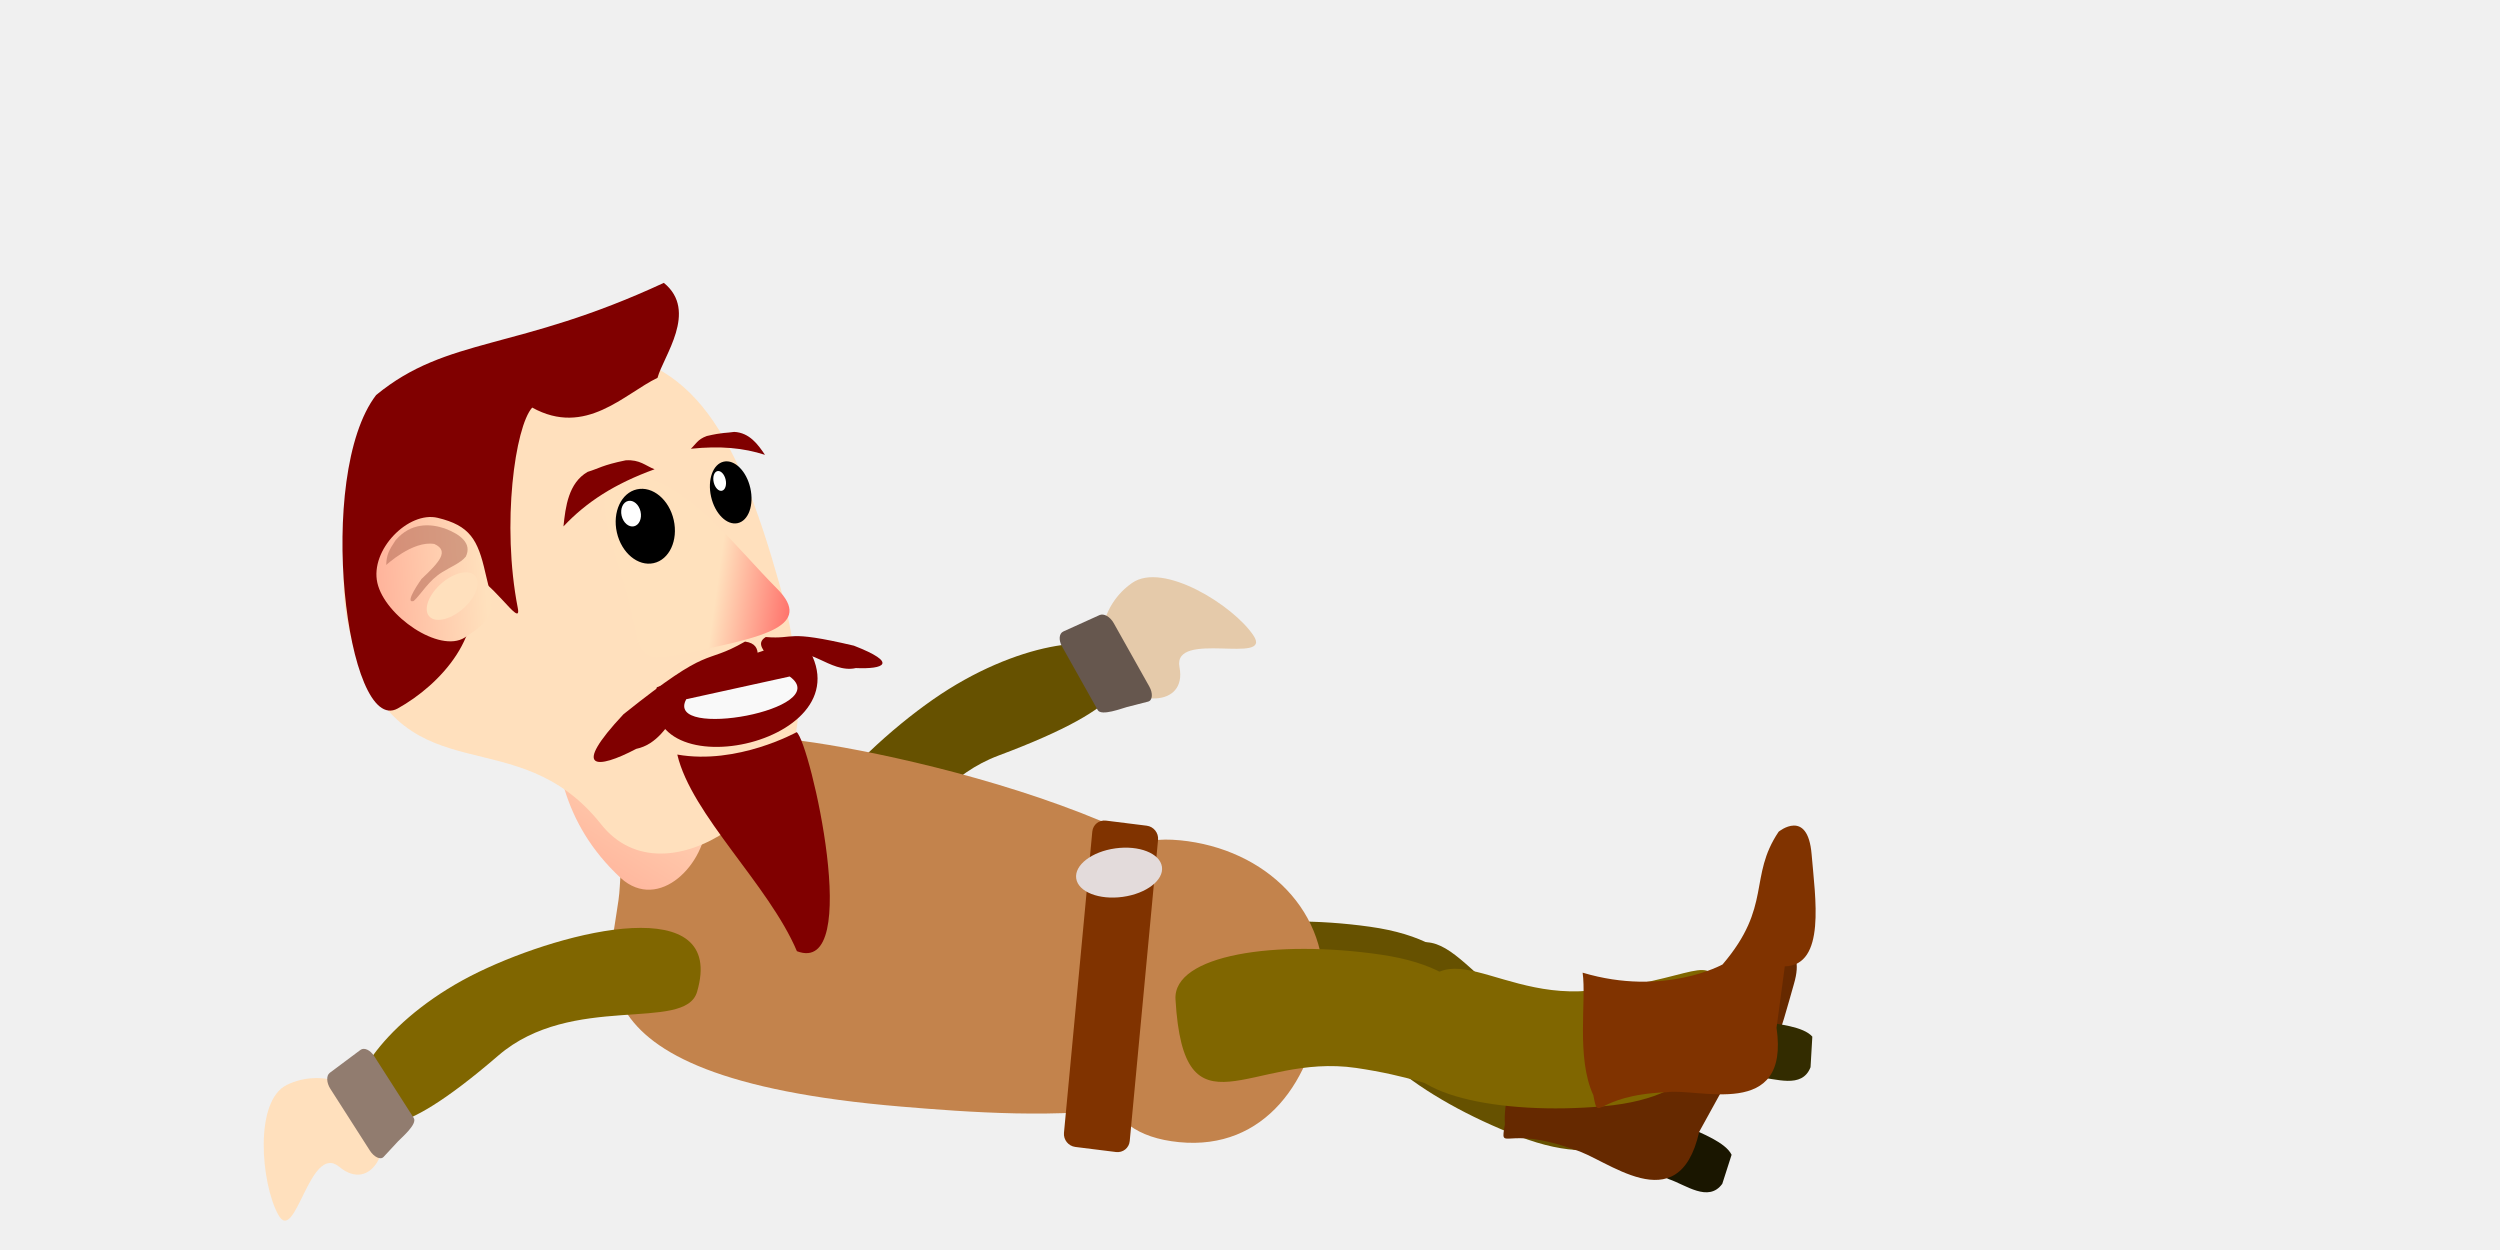
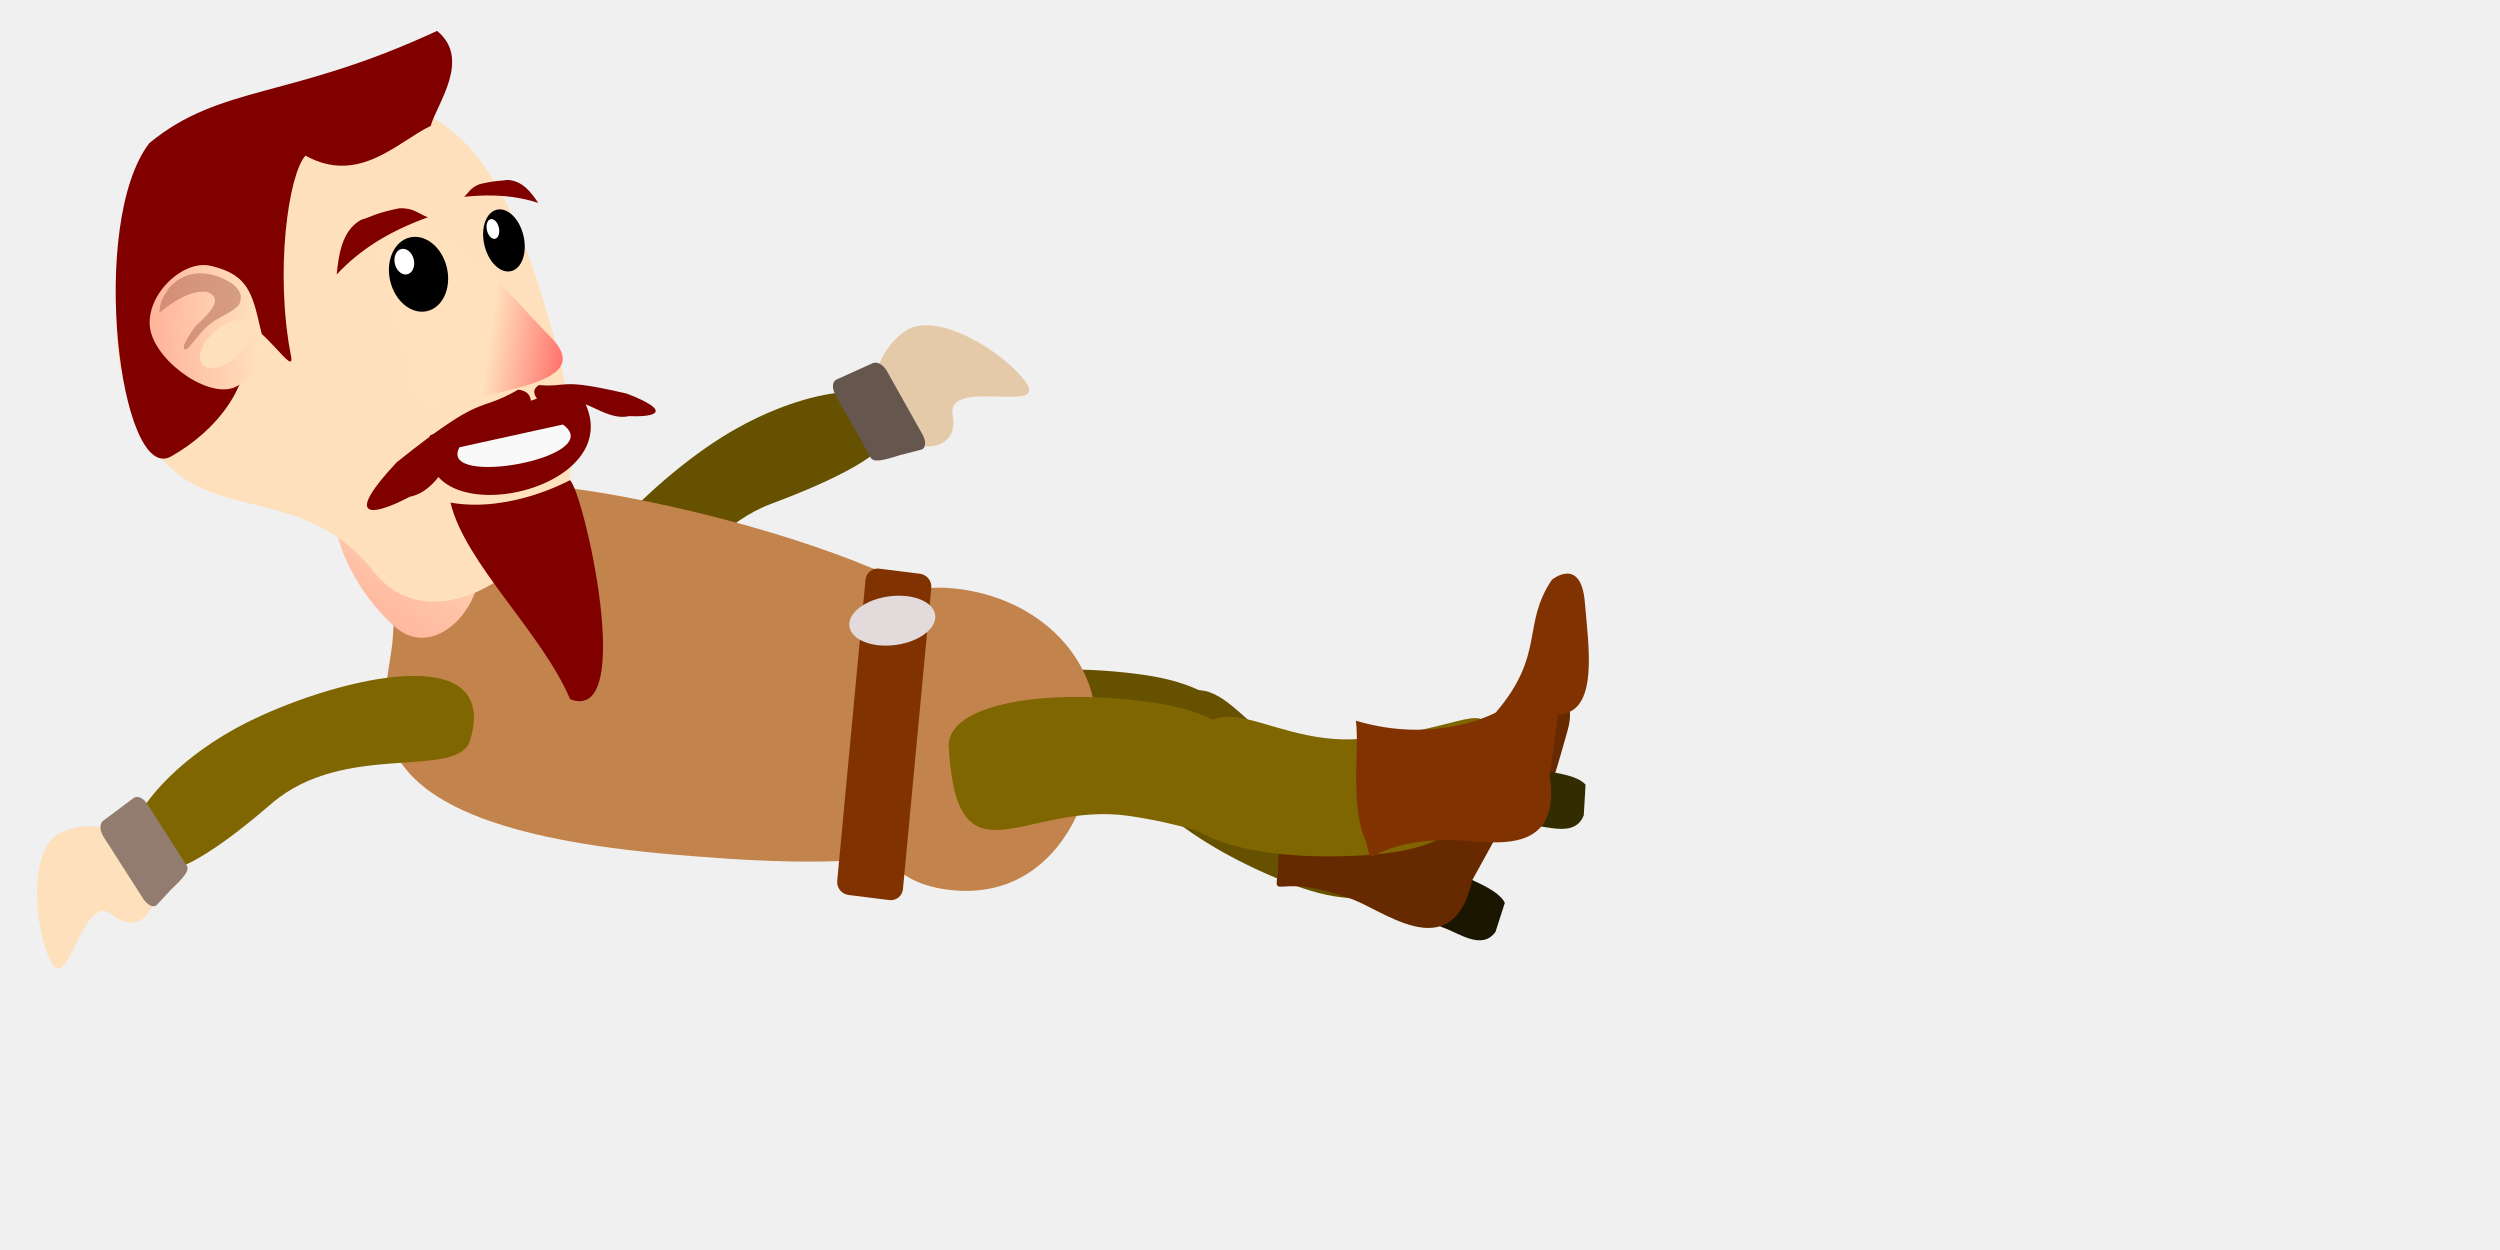
<svg xmlns="http://www.w3.org/2000/svg" xmlns:xlink="http://www.w3.org/1999/xlink" width="128" height="64" viewBox="0 0 128 64" id="svg3343" version="1.1">
  <defs id="defs3345">
    <linearGradient id="linearGradient4258">
      <stop id="stop4262" offset="0" style="stop-color:#ff5354;stop-opacity:1" />
      <stop id="stop4260" offset="1" style="stop-color:#ffe1bd;stop-opacity:1;" />
    </linearGradient>
    <linearGradient xlink:href="#linearGradient4258" id="linearGradient4189-2-2" x1="3.815" y1="940.155" x2="82.249" y2="891.372" gradientUnits="userSpaceOnUse" gradientTransform="matrix(0.9437964,0,0,0.5710267,148.7519,371.1583)" />
    <linearGradient xlink:href="#linearGradient4258" id="linearGradient4264-1-3" x1="110.357" y1="872.184" x2="101.18" y2="866.562" gradientUnits="userSpaceOnUse" gradientTransform="matrix(1.07095,0,0,1.719602,124.9638,-629.3481)" />
    <linearGradient xlink:href="#linearGradient4258" id="linearGradient4176-5-1" x1="20.937" y1="850.891" x2="63.875" y2="857.397" gradientUnits="userSpaceOnUse" />
    <linearGradient xlink:href="#linearGradient4258" id="linearGradient4600" x1="110.357" y1="872.184" x2="101.18" y2="866.562" gradientUnits="userSpaceOnUse" gradientTransform="matrix(1.07095,0,0,1.719602,124.9638,-629.3481)" />
  </defs>
  <g id="layer1" transform="translate(0,-988.3621)">
-     <g transform="matrix(0.1112495,-0.3838142,0.3823301,0.116026,-313.0532,957.7221)" id="g4278-8-5">
+     <g transform="matrix(0.1112495,-0.3838142,0.3823301,0.116026,-324.6637,944.8214)" id="g4278-8-5">
      <path id="path4213-2-4" d="m 71.318,1001.452 c -0.963,13.53 6.158,16.14 11.95,16.502 5.792,0.362 1.978,-2.651 2.941,-16.182 0.963,-13.53 14.134,-19.145 -3.607,-24.528 -5.524,-1.676 -10.322,10.677 -11.285,24.208 z" style="fill:#665100;fill-opacity:1;stroke:none" />
      <path style="fill:#665100;fill-opacity:1;stroke:none" d="m 91.477,975.629 c 2.095,13.417 -4.785,16.544 -10.528,17.332 -5.743,0.788 -2.195,-2.497 -4.29,-15.915 -2.095,-13.417 -15.696,-18.044 1.537,-24.718 5.367,-2.078 11.186,9.883 13.281,23.301 z" id="path4211-2-3" />
      <path style="fill:#1a1600;fill-opacity:1;stroke:none" d="m 73.297,1020.153 3.905,0.111 c 0.891,0.025 1.683,0.651 1.571,1.388 -0.274,2.239 -0.524,5.478 -1.798,6.642 l -3.905,-0.111 c -2.844,-1.016 -1.483,-4.464 -1.419,-6.734 0.021,-0.744 0.756,-1.323 1.647,-1.297 z" id="path4239-6-4" />
      <path style="fill:#662900;fill-opacity:1;stroke:none" d="m 87.319,1017.282 c 6.803,7.008 10.812,4.228 16.191,8.62 0,0 2.686,3.989 -3.294,3.97 -5.564,-0.017 -14.283,0.65 -13.917,-4.654 l -7.707,-1.731 c -12.051,0.728 -6.615,-10.702 -6.845,-14.84 0.53,-9.343 -3.27,-8.928 0.53,-9.343 5,-1.817 12.158,0.176 15.721,-0.034 -4.106,10.165 -0.678,18.011 -0.678,18.011 z" id="path4241-5-4" />
    </g>
-     <g id="g4268-1-3" transform="matrix(0.08838677,-0.3961872,0.4229456,0.09647095,-341.5049,977.1184)">
+     <g id="g4268-1-3" transform="matrix(0.08838677,-0.3961872,0.4229456,0.09647095,-353.1155,964.2177)">
      <g id="g4273-9-3" transform="matrix(0.9959749,-0.08484858,0.09468647,0.9959749,-81.61517,8.595538)">
        <path id="path4210-5-7" d="m 90.886,911.223 c 8.746,15.286 12.129,14.118 14.594,12.099 2.465,-2.019 -0.045,-11.754 -8.694,-20.611 -8.648,-8.857 -25.965,-20.517 -26.762,-7.791 -0.323,5.157 14.84,5.778 20.862,16.303 z" style="fill:#665100;fill-opacity:1;stroke:none" />
        <path id="path4212-2-3" d="m 105.008,931.065 c 4.58,-1.415 1.797,10.979 5.21,8.184 3.413,-2.796 7.724,-11.708 4.502,-15.007 -3.222,-3.3 -8.6,-3.708 -12.013,-0.912 -3.413,2.796 -2.683,9.276 2.302,7.736 z" style="fill:#e5caaa;fill-opacity:1;stroke:none" />
        <path id="path4214-8-1" d="m 105.596,916.993 -7.345,5.151 c -0.73,0.512 0.645,2.835 0.873,3.362 l 1.043,2.407 c 0.228,0.527 1.155,0.438 1.886,-0.074 l 7.345,-5.151 c 0.73,-0.512 1.065,-1.303 0.75,-1.774 l -2.667,-3.995 c -0.314,-0.471 -1.155,-0.438 -1.886,0.074 z" style="fill:#66574e;fill-opacity:1;stroke:none" />
      </g>
    </g>
-     <g id="g4087" transform="matrix(-0.1705325,-0.9853521,0.9853521,-0.1705325,-948.7632,1242.341)">
+     <g id="g4087" transform="matrix(-0.1705325,-0.9853521,0.9853521,-0.1705325,-960.3737,1229.441)">
      <path id="path4196-6-1" d="m 35.768,1030.373 c -1.167,4.235 -4.933,7.018 -9.115,5.836 -4.182,-1.182 -7.274,-4.28 -6.107,-8.515 1.167,-4.235 4.538,-3.735 8.72,-2.553 4.182,1.182 7.669,0.997 6.501,5.232 z" style="fill:#c3834c;fill-opacity:1;stroke:none" />
      <path id="path4195-6-3" d="m 44.385,1011.124 c -1.197,4.652 -8.815,23.814 -16.431,22.861 -8.03,-1.004 -4.86,-13.577 -3.191,-19.989 4.633,-17.796 10.182,-13.033 13.55,-12.294 5.583,1.224 7.285,4.708 6.072,9.422 z" style="fill:#c3834c;fill-opacity:1;stroke:none" />
      <rect transform="matrix(0.9650567,0.2620412,-0.2913439,0.9566184,0,0)" ry="0.646" y="980.938" x="318.313" height="3.393" width="16.782" id="rect4200-9-5" style="fill:#803300;fill-opacity:1;stroke:none" />
      <ellipse d="m 134.861,1015.869 c 0,1.223 -0.562,2.215 -1.256,2.215 -0.694,0 -1.256,-0.992 -1.256,-2.215 0,-1.223 0.562,-2.215 1.256,-2.215 0.694,0 1.256,0.992 1.256,2.215 z" transform="matrix(0.9997953,0.02023098,-0.0339802,0.9994225,-64.38919,9.03045)" cx="133.605" cy="1015.869" rx="1.256" ry="2.215" id="path4202-0-9" style="fill:#e3dbdb;fill-opacity:1;stroke:none" />
    </g>
-     <g id="g4097" transform="translate(-71.75983,6.611579)">
+     <g id="g4097" transform="translate(-83.3704,-6.289063)">
      <path id="path4248-1-1" d="m 142.476,1030.631 c 5.381,0.791 5.729,3.776 5.324,6.051 -0.405,2.276 -1.224,0.538 -6.605,-0.253 -5.381,-0.791 -8.82,3.829 -9.25,-3.509 -0.134,-2.285 5.149,-3.081 10.531,-2.289 z" style="fill:#806600;fill-opacity:1;stroke:none" />
      <path style="fill:#806600;fill-opacity:1;stroke:none" d="m 153.879,1038.388 c 5.386,-0.485 5.991,-3.47 5.79,-5.785 -0.201,-2.315 -1.161,-0.614 -6.548,-0.128 -5.386,0.485 -8.379,-4.367 -9.446,2.997 -0.332,2.293 4.818,3.401 10.204,2.916 z" id="path4201-3-4" />
      <path id="rect4224-2-5" d="m 161.267,1036.238 0.09,-1.564 c 0.021,-0.357 0.279,-0.67 0.571,-0.619 0.888,0.127 2.174,0.253 2.623,0.772 l -0.091,1.564 c -0.438,1.132 -1.795,0.56 -2.697,0.516 -0.296,-0.014 -0.517,-0.313 -0.497,-0.67 z" style="fill:#332c00;fill-opacity:1;stroke:none" />
      <path id="rect4251-2-9" d="m 159.958,1031.127 c 2.549,-2.985 1.31,-4.477 2.869,-6.793 0,0 1.491,-1.226 1.688,1.162 0.183,2.221 0.744,5.675 -1.373,5.733 l -0.424,3.143 c 0.699,4.781 -4.021,3.051 -5.655,3.303 -3.725,0.148 -3.431,1.649 -3.725,0.148 -0.891,-1.925 -0.344,-4.859 -0.548,-6.272 4.173,1.247 7.169,-0.422 7.169,-0.422 z" style="fill:#803300;fill-opacity:1;stroke:none" />
    </g>
-     <g id="g4202-4-8" transform="matrix(0.1914942,0.3532644,-0.3451658,0.1667823,359.9792,868.8828)">
+     <g id="g4202-4-8" transform="matrix(0.1914942,0.3532644,-0.3451658,0.1667823,348.3686,855.9821)">
      <path id="path4215-3-3" d="m 26.719,983.821 c 4.647,18.432 1.245,19.749 -2.091,19.749 -3.336,0 -8.597,-9.681 -8.597,-22.769 -10e-7,-13.089 4.461,-34.309 14.405,-24.396 4.029,4.017 -6.917,14.725 -3.717,27.416 z" style="fill:#806600;fill-opacity:1;stroke:none" />
      <path id="path4219-1-2" d="m 30.669,1009.611 c -4.483,1.919 6.711,10.223 2.091,10.223 -4.619,0 -14.405,-4.418 -14.405,-9.294 -2e-6,-4.876 3.745,-8.829 8.364,-8.829 4.619,0 8.829,5.812 3.95,7.9 z" style="fill:#ffe0bd;fill-opacity:1;stroke:none" />
      <path id="rect4217-7-2" d="m 19.894,998.453 9.306,-0.711 c 0.925,-0.071 1.597,2.762 1.812,3.348 l 0.983,2.678 c 0.215,0.586 -0.547,1.137 -1.472,1.207 l -9.306,0.711 c -0.925,0.071 -1.758,-0.354 -1.867,-0.952 l -0.928,-5.074 c -0.109,-0.598 0.547,-1.137 1.472,-1.207 z" style="fill:#917c6f;fill-opacity:1;stroke:none" />
    </g>
-     <g id="g4762-8" transform="matrix(0.3880626,-0.08531958,0.08845613,0.3919587,-129.9262,700.508)">
+     <g id="g4762-8" transform="matrix(0.3880626,-0.08531958,0.08845613,0.3919587,-141.5368,687.6074)">
      <path id="rect4180-4-0" d="m 208.616,872.315 c 5.408,-5.714 9.854,-5.403 17.762,-1.327 l -1.316,19.503 c -1.314,5.459 -8.614,10.216 -12.442,4.895 -6.029,-8.704 -4.735,-16.526 -4.004,-23.072 z" style="fill:url(#linearGradient4189-2-2);fill-opacity:1;stroke:none" />
      <path id="path3351-7-4" d="m 240.673,859.518 c 0.793,11.025 0.149,11.619 -0.838,18.848 -1.699,12.445 -22.338,21.736 -28.165,9.783 -7.571,-15.529 -23.469,-8.61 -25.929,-27.943 -2.606,-20.477 18.328,-34.867 33.467,-32.381 15.139,2.486 19.985,11.104 21.465,31.693 z" style="fill:#ffe0bd;fill-opacity:1;fill-rule:evenodd;stroke:none" />
      <path id="path4163-6-8" d="m 240.473,863.642 c 3.636,5.686 -3.364,5.56 -11.341,5.56 -8.16,0 -7.648,-0.011 -7.648,-7.288 -1e-5,-7.276 -2.946,-19.325 4.787,-16.082 6.248,2.62 10.185,11.53 14.201,17.81 z" style="fill:url(#linearGradient4264-1-3);fill-opacity:1;stroke:none" />
      <g transform="matrix(1,0,0,0.84375,141.9286,134.7407)" id="g4290-7-9">
        <ellipse style="fill:#000000;fill-opacity:1;stroke:none" id="path4268-4-8" cx="83.75" cy="850.398" rx="3.75" ry="5.714" d="m 87.5,850.398 c 0,3.156 -1.679,5.714 -3.75,5.714 -2.071,0 -3.75,-2.558 -3.75,-5.714 0,-3.156 1.679,-5.714 3.75,-5.714 2.071,0 3.75,2.558 3.75,5.714 z" />
        <ellipse style="fill:#ffffff;fill-opacity:1;stroke:none" id="path4270-9-2" cx="82.321" cy="848.076" rx="1.25" ry="1.964" d="m 83.571,848.076 c 0,1.085 -0.56,1.964 -1.25,1.964 -0.69,0 -1.25,-0.879 -1.25,-1.964 0,-1.085 0.56,-1.964 1.25,-1.964 0.69,0 1.25,0.879 1.25,1.964 z" />
      </g>
      <g transform="translate(143.3571,2.22321)" id="g4286-9-0">
        <ellipse ry="4.018" rx="2.589" cy="848.166" cx="94.018" id="ellipse4278-7-9" style="fill:#000000;fill-opacity:1;stroke:none" d="m 96.607,848.166 c 0,2.219 -1.159,4.018 -2.589,4.018 -1.43,0 -2.589,-1.799 -2.589,-4.018 0,-2.219 1.159,-4.018 2.589,-4.018 1.43,0 2.589,1.799 2.589,4.018 z" />
        <ellipse ry="1.285" rx="0.787" cy="846.437" cx="92.955" id="ellipse4280-8-2" style="fill:#ffffff;fill-opacity:1;stroke:none" d="m 93.741,846.437 c 0,0.71 -0.352,1.285 -0.787,1.285 -0.434,0 -0.787,-0.575 -0.787,-1.285 0,-0.71 0.352,-1.285 0.787,-1.285 0.434,0 0.787,0.575 0.787,1.285 z" />
      </g>
      <path id="rect4294-0-0" d="m 219.973,843.92 c 1.533,-0.116 2.026,-0.44 5.109,-0.396 1.811,0.274 2.334,1.219 3.38,1.904 -5.414,0.706 -9.488,2.202 -13.074,4.618 0.813,-2.389 1.858,-5.271 4.585,-6.126 z" style="fill:#800000;fill-opacity:1;stroke:none" />
      <path style="fill:#800000;fill-opacity:1;stroke:none" d="m 239.54,842.958 c -1.073,-0.07 -1.417,-0.265 -3.574,-0.239 -1.267,0.165 -1.632,0.736 -2.364,1.149 3.787,0.426 6.637,1.328 9.145,2.786 -0.568,-1.441 -1.3,-3.179 -3.207,-3.695 z" id="path4297-0-5" />
      <path id="rect4158-5-4" d="m 195.566,828.571 c 10.662,-5.36 18.847,-1.591 39.347,-6.088 3.564,4.462 -2.166,9.141 -3.487,11.644 -4.633,1.085 -10.718,5.422 -16.598,0.275 -2.677,1.897 -7.179,13.631 -7.498,24.553 -0.087,2.986 -2.764,-5.101 -5.267,-5.408 0.862,7.784 -6.705,12.853 -12.673,14.622 -7.223,2.141 -3.82,-31.309 6.175,-39.597 z" style="fill:#800000;fill-opacity:1;stroke:none" />
      <g transform="translate(140.4117,-4.15358)" id="g4191-7-6">
        <path style="fill:url(#linearGradient4176-5-1);fill-opacity:1;stroke:none" d="m 63.841,857.818 c 0,4.319 0.717,5.673 -4.433,7.514 -3.621,1.295 -9.428,-4.882 -9.428,-9.201 0,-4.319 5.952,-8.112 9.428,-6.44 3.828,1.841 4.433,3.808 4.433,8.127 z" id="path4166-9-5" />
        <path style="fill:#ad6452;fill-opacity:0.509;fill-rule:evenodd;stroke:none" d="m 53.472,851.333 c 2.408,-1.79 4.803,-1.157 6.516,-0.132 1.807,1.153 3.045,2.638 1.85,4.091 -0.858,0.653 -2.06,0.824 -3.383,1.277 -1.965,0.673 -3.173,2.08 -4.414,2.816 -1.408,0.126 1.605,-2.53 1.605,-2.53 2.708,-1.6 4.331,-2.716 2.597,-4.002 -2.598,-1.047 -6.641,1.3 -6.641,1.3 0.312,-1.247 0.771,-1.776 1.87,-2.82 z" id="path4164-9-1" />
        <ellipse style="fill:#ffe0bd;fill-opacity:1;stroke:none" id="path4177-4-5" cx="-324.368" cy="788.787" rx="3.944" ry="2.12" transform="matrix(0.8850078,-0.4655762,0.4387516,0.8986084,0,0)" d="m -320.424,788.787 c 0,1.171 -1.766,2.12 -3.944,2.12 -2.178,0 -3.944,-0.949 -3.944,-2.12 0,-1.171 1.766,-2.12 3.944,-2.12 2.178,0 3.944,0.949 3.944,2.12 z" />
      </g>
      <path id="rect4184-8-6" d="m 222.556,872.619 19.528,-2.214 c 7.353,15.211 -25.641,15.089 -19.528,2.214 z" style="fill:#800000;fill-opacity:1;stroke:none" />
      <path style="fill:#f9f9f9;fill-opacity:1;stroke:none" d="m 225.92,874.913 c 4.548,0 9.096,0 13.644,0 4.819,5.335 -17.651,4.515 -13.644,0 z" id="path4187-8-2" />
      <path id="rect4305-6-0" d="m 223.224,881.555 c 7.238,2.963 15.64,0.476 15.64,0.476 1.389,1.626 1.513,32.3 -6.182,27.268 -1.656,-9.047 -9.391,-19.864 -9.458,-27.744 z" style="fill:#800000;fill-opacity:1;stroke:none" />
      <path id="rect4300-6-5" d="m 234.944,869.348 c -6.112,1.902 -4.002,-0.776 -17.34,5.716 -8.273,5.594 -4.937,6.166 0.62,4.658 5.468,0.059 7.75,-8.204 11.525,-5.096 3.358,-0.342 5.492,0.029 5.736,-0.978 0.005,-1.247 1.984,-3.388 -0.541,-4.3 z" style="fill:#800000;fill-opacity:1;stroke:none" />
      <path style="fill:#800000;fill-opacity:1;stroke:none" d="m 237.671,869.348 c 3.821,1.161 2.501,-0.473 10.839,3.487 5.171,3.413 3.086,3.762 -0.387,2.842 -3.418,0.036 -5.548,-4.7 -7.908,-2.804 -2.177,1.927 -2.73,-0.287 -2.882,-0.901 -0.003,-0.761 -1.24,-2.067 0.338,-2.623 z" id="path4303-2-6" />
    </g>
  </g>
</svg>
